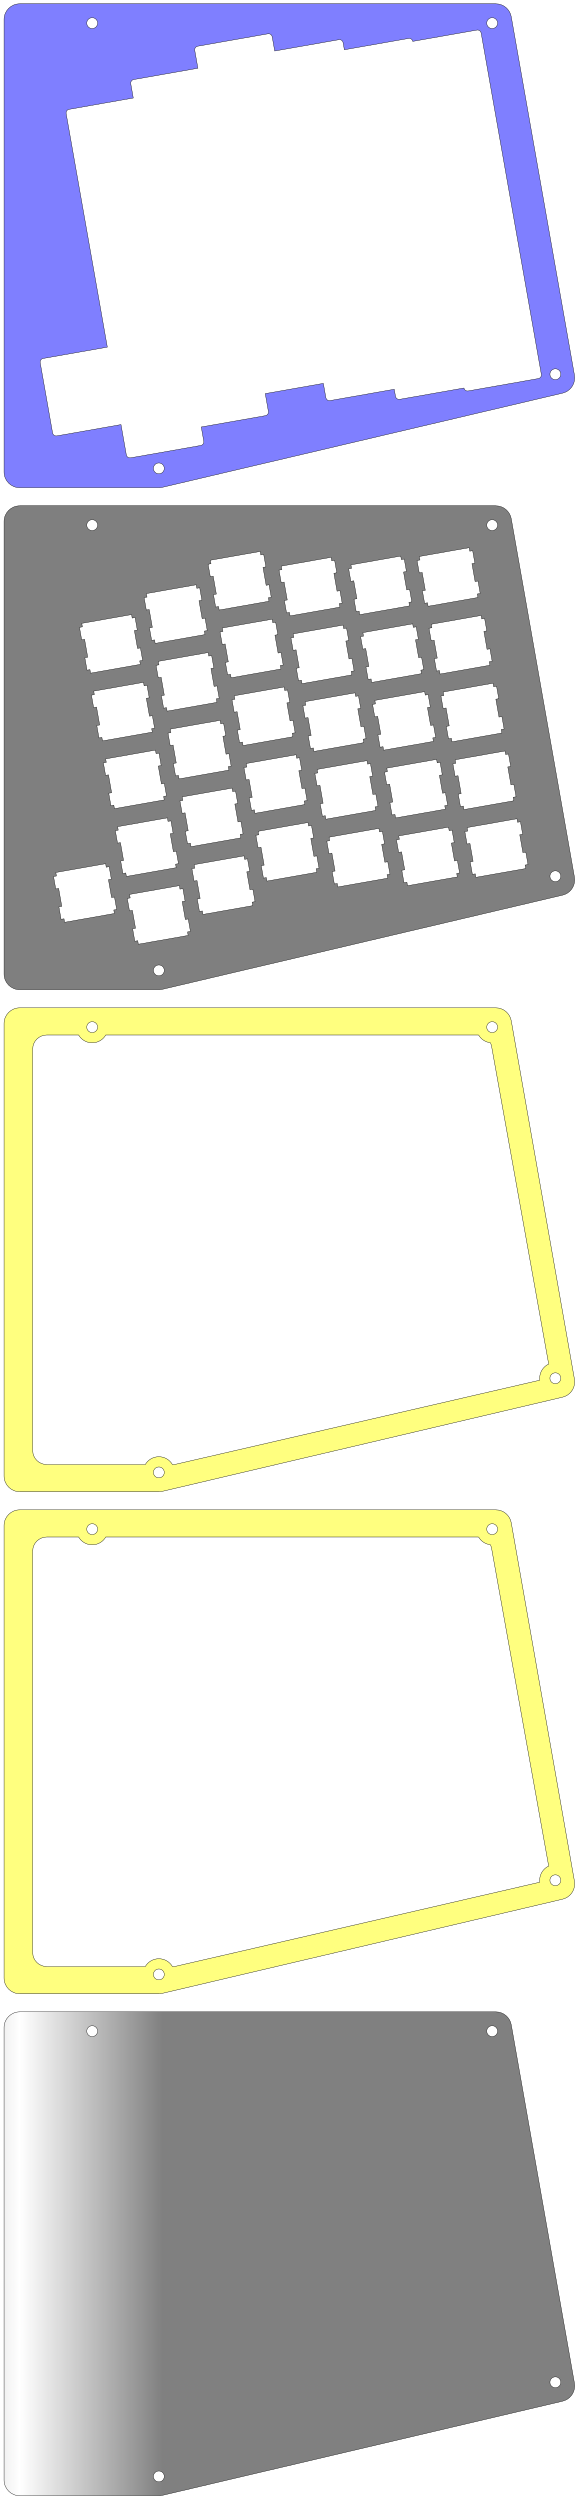
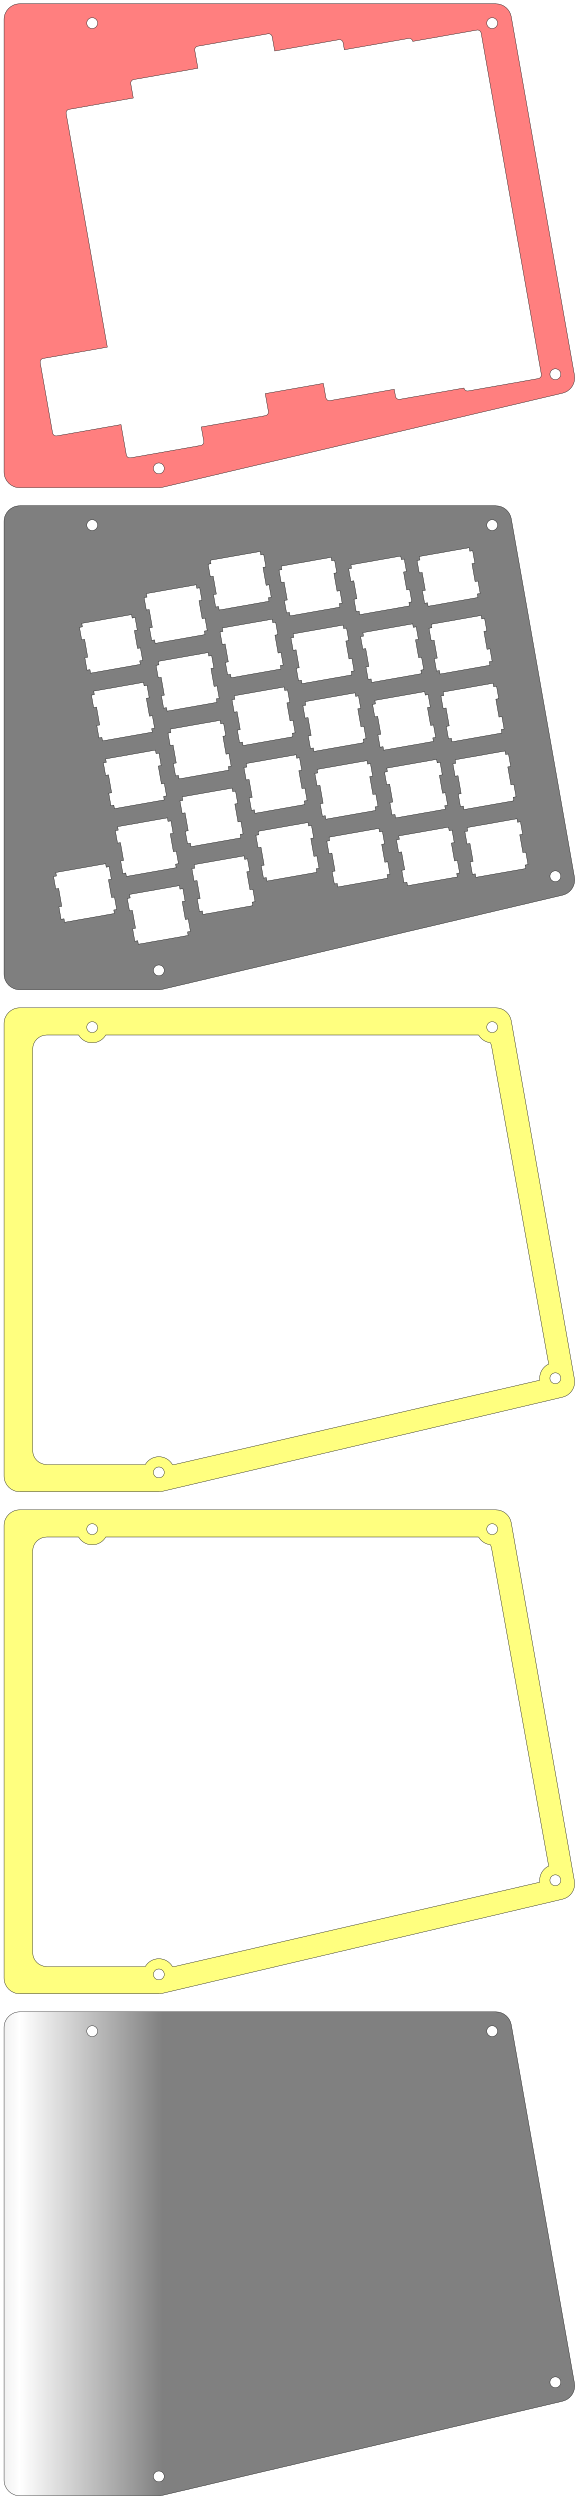
<svg xmlns="http://www.w3.org/2000/svg" height="2608.534" stroke-opacity="1" viewBox="0 0 603 2609" font-size="1" width="603.429" stroke="rgb(0,0,0)" version="1.1">
  <defs />
  <defs>
    <linearGradient x2="39.389" y1="0" gradientUnits="userSpaceOnUse" spreadMethod="pad" gradientTransform="matrix(3.7795,-0,0,-3.7795,20.3464,2552.108)" id="gradient0" y2="0" x1="-39.389">
      <stop stop-opacity="1" offset="0" stop-color="rgb(128,128,128)" />
      <stop stop-opacity="1" offset="0.5" stop-color="rgb(255,255,255)" />
      <stop stop-opacity="1" offset="1" stop-color="rgb(128,128,128)" />
    </linearGradient>
  </defs>
  <g stroke-linejoin="miter" stroke-opacity="1.0" fill-opacity="1" stroke="rgb(0,0,0)" stroke-width="0.378" fill="url(#gradient0)" stroke-linecap="butt" stroke-miterlimit="10.0">
    <path d="M 3.969,2115.942 c 0,-9.045 7.333,-16.378 16.378 -16.378c 165.597,-0 331.194,-0 496.791 -0c 7.948,-0 14.749,5.707 16.129 13.534c 21.981,124.661 43.962,249.321 65.943 373.982c 0.169,0.96 0.251,1.916 0.251 2.86c 0,7.465 -5.123,14.161 -12.629 15.927c -139.191,32.755 -278.381,65.509 -417.572 98.263c -1.23,0.289 -2.489,0.435 -3.752 0.435c -48.387,-0 -96.775,-0 -145.162 -0c -9.045,-0 -16.378,-7.333 -16.378 -16.378c 0,-157.415 0,-314.83 0 -472.245ZM 90.268,2119.721 c 0,3.131 2.538,5.669 5.669 5.669c 3.131,-0 5.669,-2.538 5.669 -5.669c 0,-3.131 -2.538,-5.669 -5.669 -5.669c -3.131,-0 -5.669,2.538 -5.669 5.669ZM 159.839,2584.408 c 0,3.131 2.538,5.669 5.669 5.669c 3.131,-0 5.669,-2.538 5.669 -5.669c 0,-3.131 -2.538,-5.669 -5.669 -5.669c -3.131,-0 -5.669,2.538 -5.669 5.669ZM 507.688,2119.721 c 0,3.131 2.538,5.669 5.669 5.669c 3.131,-0 5.669,-2.538 5.669 -5.669c 0,-3.131 -2.538,-5.669 -5.669 -5.669c -3.131,-0 -5.669,2.538 -5.669 5.669ZM 573.631,2486.144 c 0,3.131 2.538,5.669 5.669 5.669c 3.131,-0 5.669,-2.538 5.669 -5.669c 0,-3.131 -2.538,-5.669 -5.669 -5.669c -3.131,-0 -5.669,2.538 -5.669 5.669Z" />
  </g>
  <g stroke-linejoin="miter" stroke-opacity="1.0" fill-opacity="0.5" stroke="rgb(0,0,0)" stroke-width="0.378" fill="rgb(255,255,0)" stroke-linecap="butt" stroke-miterlimit="10.0">
    <path d="M 3.969,1592.043 c 0,-9.045 7.333,-16.378 16.378 -16.378c 165.597,-0 331.194,-0 496.791 -0c 7.948,-0 14.749,5.707 16.129 13.534c 21.981,124.661 43.962,249.321 65.943 373.982c 0.169,0.96 0.251,1.916 0.251 2.86c 0,7.465 -5.123,14.161 -12.629 15.927c -139.191,32.755 -278.381,65.509 -417.572 98.263c -1.23,0.289 -2.489,0.435 -3.752 0.435c -48.387,-0 -96.775,-0 -145.162 -0c -9.045,-0 -16.378,-7.333 -16.378 -16.378c 0,-157.415 0,-314.83 0 -472.245ZM 33.874,1618.551 c 0,139.743 0,279.486 0 419.23c 0,8.03 6.635,14.539 14.819 14.539c 34.21,-0 68.419,-0 102.629 -0c 2.832,-4.895 8.125,-8.189 14.187 -8.189c 6.062,-0 11.355,3.294 14.187 8.189c 0.113,-0 0.226,-0 0.34 -0c 1.143,-0 2.282,-0.13 3.394 -0.387c 125.939,-29.077 251.878,-58.155 377.817 -87.232c 0.614,-0.142 1.211,-0.319 1.788 -0.53c -0.074,-0.632 -0.112,-1.274 -0.112 -1.926c 0,-6.555 3.851,-12.211 9.414 -14.828c -19.852,-110.464 -39.704,-220.928 -59.556 -331.391c -0.251,-1.396 -0.7,-2.716 -1.315 -3.934c -5.247,-0.603 -9.74,-3.687 -12.276 -8.048c -0.332,-0.022 -0.666,-0.033 -1.002 -0.033c -129.355,-0 -258.709,-0 -388.063 -0c -2.832,4.895 -8.125,8.189 -14.187 8.189c -6.062,-0 -11.355,-3.294 -14.187 -8.189c -11.019,-0 -22.038,-0 -33.057 -0c -8.184,-0 -14.819,6.51 -14.819 14.539ZM 90.268,1595.822 c 0,3.131 2.538,5.669 5.669 5.669c 3.131,-0 5.669,-2.538 5.669 -5.669c 0,-3.131 -2.538,-5.669 -5.669 -5.669c -3.131,-0 -5.669,2.538 -5.669 5.669ZM 159.839,2060.509 c 0,3.131 2.538,5.669 5.669 5.669c 3.131,-0 5.669,-2.538 5.669 -5.669c 0,-3.131 -2.538,-5.669 -5.669 -5.669c -3.131,-0 -5.669,2.538 -5.669 5.669ZM 507.688,1595.822 c 0,3.131 2.538,5.669 5.669 5.669c 3.131,-0 5.669,-2.538 5.669 -5.669c 0,-3.131 -2.538,-5.669 -5.669 -5.669c -3.131,-0 -5.669,2.538 -5.669 5.669ZM 573.631,1962.245 c 0,3.131 2.538,5.669 5.669 5.669c 3.131,-0 5.669,-2.538 5.669 -5.669c 0,-3.131 -2.538,-5.669 -5.669 -5.669c -3.131,-0 -5.669,2.538 -5.669 5.669Z" />
  </g>
  <g stroke-linejoin="miter" stroke-opacity="1.0" fill-opacity="0.5" stroke="rgb(0,0,0)" stroke-width="0.378" fill="rgb(255,255,0)" stroke-linecap="butt" stroke-miterlimit="10.0">
    <path d="M 3.969,1068.144 c 0,-9.045 7.333,-16.378 16.378 -16.378c 165.597,-0 331.194,-0 496.791 -0c 7.948,-0 14.749,5.707 16.129 13.534c 21.981,124.661 43.962,249.321 65.943 373.982c 0.169,0.96 0.251,1.916 0.251 2.86c 0,7.465 -5.123,14.161 -12.629 15.927c -139.191,32.755 -278.381,65.509 -417.572 98.263c -1.23,0.289 -2.489,0.435 -3.752 0.435c -48.387,-0 -96.775,-0 -145.162 -0c -9.045,-0 -16.378,-7.333 -16.378 -16.378c 0,-157.415 0,-314.83 0 -472.245ZM 33.874,1094.652 c 0,139.743 0,279.486 0 419.23c 0,8.03 6.635,14.539 14.819 14.539c 34.21,-0 68.419,-0 102.629 -0c 2.832,-4.895 8.125,-8.189 14.187 -8.189c 6.062,-0 11.355,3.294 14.187 8.189c 0.113,-0 0.226,-0 0.34 -0c 1.143,-0 2.282,-0.13 3.394 -0.387c 125.939,-29.077 251.878,-58.155 377.817 -87.232c 0.614,-0.142 1.211,-0.319 1.788 -0.53c -0.074,-0.632 -0.112,-1.274 -0.112 -1.926c 0,-6.555 3.851,-12.211 9.414 -14.828c -19.852,-110.464 -39.704,-220.928 -59.556 -331.391c -0.251,-1.396 -0.7,-2.716 -1.315 -3.934c -5.247,-0.603 -9.74,-3.687 -12.276 -8.048c -0.332,-0.022 -0.666,-0.033 -1.002 -0.033c -129.355,-0 -258.709,-0 -388.063 -0c -2.832,4.895 -8.125,8.189 -14.187 8.189c -6.062,-0 -11.355,-3.294 -14.187 -8.189c -11.019,-0 -22.038,-0 -33.057 -0c -8.184,-0 -14.819,6.51 -14.819 14.539ZM 90.268,1071.924 c 0,3.131 2.538,5.669 5.669 5.669c 3.131,-0 5.669,-2.538 5.669 -5.669c 0,-3.131 -2.538,-5.669 -5.669 -5.669c -3.131,-0 -5.669,2.538 -5.669 5.669ZM 159.839,1536.61 c 0,3.131 2.538,5.669 5.669 5.669c 3.131,-0 5.669,-2.538 5.669 -5.669c 0,-3.131 -2.538,-5.669 -5.669 -5.669c -3.131,-0 -5.669,2.538 -5.669 5.669ZM 507.688,1071.924 c 0,3.131 2.538,5.669 5.669 5.669c 3.131,-0 5.669,-2.538 5.669 -5.669c 0,-3.131 -2.538,-5.669 -5.669 -5.669c -3.131,-0 -5.669,2.538 -5.669 5.669ZM 573.631,1438.347 c 0,3.131 2.538,5.669 5.669 5.669c 3.131,-0 5.669,-2.538 5.669 -5.669c 0,-3.131 -2.538,-5.669 -5.669 -5.669c -3.131,-0 -5.669,2.538 -5.669 5.669Z" />
  </g>
  <g stroke-linejoin="miter" stroke-opacity="1.0" fill-opacity="0.5" stroke="rgb(0,0,0)" stroke-width="0.378" fill="rgb(0,0,0)" stroke-linecap="butt" stroke-miterlimit="10.0">
    <path d="M 3.969,544.245 c 0,-9.045 7.333,-16.378 16.378 -16.378c 165.597,-0 331.194,-0 496.791 -0c 7.948,-0 14.749,5.707 16.129 13.534c 21.981,124.661 43.962,249.321 65.943 373.982c 0.169,0.96 0.251,1.916 0.251 2.86c 0,7.465 -5.123,14.161 -12.629 15.927c -139.191,32.755 -278.381,65.509 -417.572 98.263c -1.23,0.289 -2.489,0.435 -3.752 0.435c -48.387,-0 -96.775,-0 -145.162 -0c -9.045,-0 -16.378,-7.333 -16.378 -16.378c 0,-157.415 0,-314.83 0 -472.245ZM 55.589,914.693 c 0.766,4.343 1.532,8.685 2.297 13.028c 1.008,-0.178 2.017,-0.356 3.025 -0.533c 1.096,6.215 2.192,12.429 3.287 18.644c -1.008,0.178 -2.017,0.356 -3.025 0.533c 0.766,4.343 1.532,8.685 2.297 13.028c 1.008,-0.178 2.017,-0.356 3.025 -0.533c 0.214,1.216 0.429,2.433 0.643 3.649c 17.333,-3.056 34.665,-6.112 51.998 -9.169c -0.214,-1.216 -0.429,-2.433 -0.643 -3.649c 1.008,-0.178 2.017,-0.356 3.025 -0.533c -0.766,-4.343 -1.531,-8.685 -2.297 -13.028c -1.008,0.178 -2.017,0.356 -3.025 0.533c -1.096,-6.215 -2.192,-12.429 -3.287 -18.644c 1.008,-0.178 2.017,-0.356 3.025 -0.533c -0.766,-4.343 -1.531,-8.685 -2.297 -13.028c -1.008,0.178 -2.017,0.356 -3.025 0.533c -0.214,-1.216 -0.429,-2.433 -0.643 -3.649c -17.333,3.056 -34.665,6.112 -51.998 9.169c 0.214,1.216 0.429,2.433 0.643 3.649c -1.008,0.178 -2.017,0.356 -3.025 0.533ZM 82.664,654.703 c 0.766,4.343 1.531,8.685 2.297 13.028c 1.008,-0.178 2.017,-0.356 3.025 -0.533c 1.096,6.215 2.192,12.429 3.287 18.644c -1.008,0.178 -2.017,0.356 -3.025 0.533c 0.766,4.343 1.531,8.685 2.297 13.028c 1.008,-0.178 2.017,-0.356 3.025 -0.533c 0.214,1.216 0.429,2.433 0.643 3.649c 17.333,-3.056 34.665,-6.112 51.998 -9.169c -0.214,-1.216 -0.429,-2.433 -0.643 -3.649c 1.008,-0.178 2.017,-0.356 3.025 -0.533c -0.766,-4.343 -1.532,-8.685 -2.297 -13.028c -1.008,0.178 -2.017,0.356 -3.025 0.533c -1.096,-6.215 -2.192,-12.429 -3.287 -18.644c 1.008,-0.178 2.017,-0.356 3.025 -0.533c -0.766,-4.343 -1.532,-8.685 -2.297 -13.028c -1.008,0.178 -2.017,0.356 -3.025 0.533c -0.214,-1.216 -0.429,-2.433 -0.643 -3.649c -17.333,3.056 -34.665,6.112 -51.998 9.169c 0.214,1.216 0.429,2.433 0.643 3.649c -1.008,0.178 -2.017,0.356 -3.025 0.533ZM 90.268,548.025 c 0,3.131 2.538,5.669 5.669 5.669c 3.131,-0 5.669,-2.538 5.669 -5.669c 0,-3.131 -2.538,-5.669 -5.669 -5.669c -3.131,-0 -5.669,2.538 -5.669 5.669ZM 95.134,725.423 c 0.766,4.343 1.532,8.685 2.297 13.028c 1.008,-0.178 2.017,-0.356 3.025 -0.533c 1.096,6.215 2.192,12.429 3.287 18.644c -1.008,0.178 -2.017,0.356 -3.025 0.533c 0.766,4.343 1.532,8.685 2.297 13.028c 1.008,-0.178 2.017,-0.356 3.025 -0.533c 0.214,1.216 0.429,2.433 0.643 3.649c 17.333,-3.056 34.665,-6.112 51.998 -9.169c -0.214,-1.216 -0.429,-2.433 -0.643 -3.649c 1.008,-0.178 2.017,-0.356 3.025 -0.533c -0.766,-4.343 -1.531,-8.685 -2.297 -13.028c -1.008,0.178 -2.017,0.356 -3.025 0.533c -1.096,-6.215 -2.192,-12.429 -3.287 -18.644c 1.008,-0.178 2.017,-0.356 3.025 -0.533c -0.766,-4.343 -1.531,-8.685 -2.297 -13.028c -1.008,0.178 -2.017,0.356 -3.025 0.533c -0.214,-1.216 -0.429,-2.433 -0.643 -3.649c -17.333,3.056 -34.665,6.112 -51.998 9.169c 0.214,1.216 0.429,2.433 0.643 3.649c -1.008,0.178 -2.017,0.356 -3.025 0.533ZM 107.604,796.143 c 0.766,4.343 1.532,8.685 2.297 13.028c 1.008,-0.178 2.017,-0.356 3.025 -0.533c 1.096,6.215 2.192,12.429 3.287 18.644c -1.008,0.178 -2.017,0.356 -3.025 0.533c 0.766,4.343 1.532,8.685 2.297 13.028c 1.008,-0.178 2.017,-0.356 3.025 -0.533c 0.214,1.216 0.429,2.433 0.643 3.649c 17.333,-3.056 34.665,-6.112 51.998 -9.169c -0.214,-1.216 -0.429,-2.433 -0.643 -3.649c 1.008,-0.178 2.017,-0.356 3.025 -0.533c -0.766,-4.343 -1.531,-8.685 -2.297 -13.028c -1.008,0.178 -2.017,0.356 -3.025 0.533c -1.096,-6.215 -2.192,-12.429 -3.287 -18.644c 1.008,-0.178 2.017,-0.356 3.025 -0.533c -0.766,-4.343 -1.531,-8.685 -2.297 -13.028c -1.008,0.178 -2.017,0.356 -3.025 0.533c -0.214,-1.216 -0.429,-2.433 -0.643 -3.649c -17.333,3.056 -34.665,6.112 -51.998 9.169c 0.214,1.216 0.429,2.433 0.643 3.649c -1.008,0.178 -2.017,0.356 -3.025 0.533ZM 120.074,866.863 c 0.766,4.343 1.532,8.685 2.297 13.028c 1.008,-0.178 2.017,-0.356 3.025 -0.533c 1.096,6.215 2.192,12.429 3.287 18.644c -1.008,0.178 -2.017,0.356 -3.025 0.533c 0.766,4.343 1.531,8.685 2.297 13.028c 1.008,-0.178 2.017,-0.356 3.025 -0.533c 0.214,1.216 0.429,2.433 0.643 3.649c 17.333,-3.056 34.665,-6.112 51.998 -9.169c -0.214,-1.216 -0.429,-2.433 -0.643 -3.649c 1.008,-0.178 2.017,-0.356 3.025 -0.533c -0.766,-4.343 -1.531,-8.685 -2.297 -13.028c -1.008,0.178 -2.017,0.356 -3.025 0.533c -1.096,-6.215 -2.192,-12.429 -3.287 -18.644c 1.008,-0.178 2.017,-0.356 3.025 -0.533c -0.766,-4.343 -1.531,-8.685 -2.297 -13.028c -1.008,0.178 -2.017,0.356 -3.025 0.533c -0.214,-1.216 -0.429,-2.433 -0.643 -3.649c -17.333,3.056 -34.665,6.112 -51.998 9.169c 0.214,1.216 0.429,2.433 0.643 3.649c -1.008,0.178 -2.017,0.356 -3.025 0.533ZM 132.544,937.583 c 0.766,4.343 1.531,8.685 2.297 13.028c 1.008,-0.178 2.017,-0.356 3.025 -0.533c 1.096,6.215 2.192,12.429 3.287 18.644c -1.008,0.178 -2.017,0.356 -3.025 0.533c 0.766,4.343 1.531,8.685 2.297 13.028c 1.008,-0.178 2.017,-0.356 3.025 -0.533c 0.214,1.216 0.429,2.433 0.643 3.649c 17.333,-3.056 34.665,-6.112 51.998 -9.169c -0.214,-1.216 -0.429,-2.433 -0.643 -3.649c 1.008,-0.178 2.017,-0.356 3.025 -0.533c -0.766,-4.343 -1.532,-8.685 -2.297 -13.028c -1.008,0.178 -2.017,0.356 -3.025 0.533c -1.096,-6.215 -2.192,-12.429 -3.287 -18.644c 1.008,-0.178 2.017,-0.356 3.025 -0.533c -0.766,-4.343 -1.532,-8.685 -2.297 -13.028c -1.008,0.178 -2.017,0.356 -3.025 0.533c -0.214,-1.216 -0.429,-2.433 -0.643 -3.649c -17.333,3.056 -34.665,6.112 -51.998 9.169c 0.214,1.216 0.429,2.433 0.643 3.649c -1.008,0.178 -2.017,0.356 -3.025 0.533ZM 150.103,623.623 c 0.766,4.343 1.532,8.685 2.297 13.028c 1.008,-0.178 2.017,-0.356 3.025 -0.533c 1.096,6.215 2.192,12.429 3.287 18.644c -1.008,0.178 -2.017,0.356 -3.025 0.533c 0.766,4.343 1.532,8.685 2.297 13.028c 1.008,-0.178 2.017,-0.356 3.025 -0.533c 0.214,1.216 0.429,2.433 0.643 3.649c 17.333,-3.056 34.665,-6.112 51.998 -9.169c -0.214,-1.216 -0.429,-2.433 -0.643 -3.649c 1.008,-0.178 2.017,-0.356 3.025 -0.533c -0.766,-4.343 -1.531,-8.685 -2.297 -13.028c -1.008,0.178 -2.017,0.356 -3.025 0.533c -1.096,-6.215 -2.192,-12.429 -3.287 -18.644c 1.008,-0.178 2.017,-0.356 3.025 -0.533c -0.766,-4.343 -1.531,-8.685 -2.297 -13.028c -1.008,0.178 -2.017,0.356 -3.025 0.533c -0.214,-1.216 -0.429,-2.433 -0.643 -3.649c -17.333,3.056 -34.665,6.112 -51.998 9.169c 0.214,1.216 0.429,2.433 0.643 3.649c -1.008,0.178 -2.017,0.356 -3.025 0.533ZM 159.839,1012.711 c 0,3.131 2.538,5.669 5.669 5.669c 3.131,-0 5.669,-2.538 5.669 -5.669c 0,-3.131 -2.538,-5.669 -5.669 -5.669c -3.131,-0 -5.669,2.538 -5.669 5.669ZM 162.572,694.343 c 0.766,4.343 1.531,8.685 2.297 13.028c 1.008,-0.178 2.017,-0.356 3.025 -0.533c 1.096,6.215 2.192,12.429 3.287 18.644c -1.008,0.178 -2.017,0.356 -3.025 0.533c 0.766,4.343 1.531,8.685 2.297 13.028c 1.008,-0.178 2.017,-0.356 3.025 -0.533c 0.214,1.216 0.429,2.433 0.643 3.649c 17.333,-3.056 34.665,-6.112 51.998 -9.169c -0.214,-1.216 -0.429,-2.433 -0.643 -3.649c 1.008,-0.178 2.017,-0.356 3.025 -0.533c -0.766,-4.343 -1.532,-8.685 -2.297 -13.028c -1.008,0.178 -2.017,0.356 -3.025 0.533c -1.096,-6.215 -2.192,-12.429 -3.287 -18.644c 1.008,-0.178 2.017,-0.356 3.025 -0.533c -0.766,-4.343 -1.531,-8.685 -2.297 -13.028c -1.008,0.178 -2.017,0.356 -3.025 0.533c -0.214,-1.216 -0.429,-2.433 -0.643 -3.649c -17.333,3.056 -34.665,6.112 -51.998 9.169c 0.214,1.216 0.429,2.433 0.643 3.649c -1.008,0.178 -2.017,0.356 -3.025 0.533ZM 175.042,765.063 c 0.766,4.343 1.531,8.685 2.297 13.028c 1.008,-0.178 2.017,-0.356 3.025 -0.533c 1.096,6.215 2.192,12.429 3.287 18.644c -1.008,0.178 -2.017,0.356 -3.025 0.533c 0.766,4.343 1.531,8.685 2.297 13.028c 1.008,-0.178 2.017,-0.356 3.025 -0.533c 0.214,1.216 0.429,2.433 0.643 3.649c 17.333,-3.056 34.665,-6.112 51.998 -9.169c -0.214,-1.216 -0.429,-2.433 -0.643 -3.649c 1.008,-0.178 2.017,-0.356 3.025 -0.533c -0.766,-4.343 -1.532,-8.685 -2.297 -13.028c -1.008,0.178 -2.017,0.356 -3.025 0.533c -1.096,-6.215 -2.192,-12.429 -3.287 -18.644c 1.008,-0.178 2.017,-0.356 3.025 -0.533c -0.766,-4.343 -1.532,-8.685 -2.297 -13.028c -1.008,0.178 -2.017,0.356 -3.025 0.533c -0.214,-1.216 -0.429,-2.433 -0.643 -3.649c -17.333,3.056 -34.665,6.112 -51.998 9.169c 0.214,1.216 0.429,2.433 0.643 3.649c -1.008,0.178 -2.017,0.356 -3.025 0.533ZM 187.512,835.783 c 0.766,4.343 1.531,8.685 2.297 13.028c 1.008,-0.178 2.017,-0.356 3.025 -0.533c 1.096,6.215 2.192,12.429 3.287 18.644c -1.008,0.178 -2.017,0.356 -3.025 0.533c 0.766,4.343 1.532,8.685 2.297 13.028c 1.008,-0.178 2.017,-0.356 3.025 -0.533c 0.214,1.216 0.429,2.433 0.643 3.649c 17.333,-3.056 34.665,-6.112 51.998 -9.169c -0.214,-1.216 -0.429,-2.433 -0.643 -3.649c 1.008,-0.178 2.017,-0.356 3.025 -0.533c -0.766,-4.343 -1.531,-8.685 -2.297 -13.028c -1.008,0.178 -2.017,0.356 -3.025 0.533c -1.096,-6.215 -2.192,-12.429 -3.287 -18.644c 1.008,-0.178 2.017,-0.356 3.025 -0.533c -0.766,-4.343 -1.531,-8.685 -2.297 -13.028c -1.008,0.178 -2.017,0.356 -3.025 0.533c -0.214,-1.216 -0.429,-2.433 -0.643 -3.649c -17.333,3.056 -34.665,6.112 -51.998 9.169c 0.214,1.216 0.429,2.433 0.643 3.649c -1.008,0.178 -2.017,0.356 -3.025 0.533ZM 199.982,906.503 c 0.766,4.343 1.532,8.685 2.297 13.028c 1.008,-0.178 2.017,-0.356 3.025 -0.533c 1.096,6.215 2.192,12.429 3.287 18.644c -1.008,0.178 -2.017,0.356 -3.025 0.533c 0.766,4.343 1.532,8.685 2.297 13.028c 1.008,-0.178 2.017,-0.356 3.025 -0.533c 0.214,1.216 0.429,2.433 0.643 3.649c 17.333,-3.056 34.665,-6.112 51.998 -9.169c -0.214,-1.216 -0.429,-2.433 -0.643 -3.649c 1.008,-0.178 2.017,-0.356 3.025 -0.533c -0.766,-4.343 -1.531,-8.685 -2.297 -13.028c -1.008,0.178 -2.017,0.356 -3.025 0.533c -1.096,-6.215 -2.192,-12.429 -3.287 -18.644c 1.008,-0.178 2.017,-0.356 3.025 -0.533c -0.766,-4.343 -1.531,-8.685 -2.297 -13.028c -1.008,0.178 -2.017,0.356 -3.025 0.533c -0.214,-1.216 -0.429,-2.433 -0.643 -3.649c -17.333,3.056 -34.665,6.112 -51.998 9.169c 0.214,1.216 0.429,2.433 0.643 3.649c -1.008,0.178 -2.017,0.356 -3.025 0.533ZM 216.885,588.82 c 0.766,4.343 1.531,8.685 2.297 13.028c 1.008,-0.178 2.017,-0.356 3.025 -0.533c 1.096,6.215 2.192,12.429 3.287 18.644c -1.008,0.178 -2.017,0.356 -3.025 0.533c 0.766,4.343 1.531,8.685 2.297 13.028c 1.008,-0.178 2.017,-0.356 3.025 -0.533c 0.214,1.216 0.429,2.433 0.643 3.649c 17.333,-3.056 34.665,-6.112 51.998 -9.169c -0.214,-1.216 -0.429,-2.433 -0.643 -3.649c 1.008,-0.178 2.017,-0.356 3.025 -0.533c -0.766,-4.343 -1.532,-8.685 -2.297 -13.028c -1.008,0.178 -2.017,0.356 -3.025 0.533c -1.096,-6.215 -2.192,-12.429 -3.287 -18.644c 1.008,-0.178 2.017,-0.356 3.025 -0.533c -0.766,-4.343 -1.532,-8.685 -2.297 -13.028c -1.008,0.178 -2.017,0.356 -3.025 0.533c -0.214,-1.216 -0.429,-2.433 -0.643 -3.649c -17.333,3.056 -34.665,6.112 -51.998 9.169c 0.214,1.216 0.429,2.433 0.643 3.649c -1.008,0.178 -2.017,0.356 -3.025 0.533ZM 229.355,659.54 c 0.766,4.343 1.532,8.685 2.297 13.028c 1.008,-0.178 2.017,-0.356 3.025 -0.533c 1.096,6.215 2.192,12.429 3.287 18.644c -1.008,0.178 -2.017,0.356 -3.025 0.533c 0.766,4.343 1.532,8.685 2.297 13.028c 1.008,-0.178 2.017,-0.356 3.025 -0.533c 0.214,1.216 0.429,2.433 0.643 3.649c 17.333,-3.056 34.665,-6.112 51.998 -9.169c -0.214,-1.216 -0.429,-2.433 -0.643 -3.649c 1.008,-0.178 2.017,-0.356 3.025 -0.533c -0.766,-4.343 -1.531,-8.685 -2.297 -13.028c -1.008,0.178 -2.017,0.356 -3.025 0.533c -1.096,-6.215 -2.192,-12.429 -3.287 -18.644c 1.008,-0.178 2.017,-0.356 3.025 -0.533c -0.766,-4.343 -1.531,-8.685 -2.297 -13.028c -1.008,0.178 -2.017,0.356 -3.025 0.533c -0.214,-1.216 -0.429,-2.433 -0.643 -3.649c -17.333,3.056 -34.665,6.112 -51.998 9.169c 0.214,1.216 0.429,2.433 0.643 3.649c -1.008,0.178 -2.017,0.356 -3.025 0.533ZM 241.825,730.26 c 0.766,4.343 1.532,8.685 2.297 13.028c 1.008,-0.178 2.017,-0.356 3.025 -0.533c 1.096,6.215 2.192,12.429 3.287 18.644c -1.008,0.178 -2.017,0.356 -3.025 0.533c 0.766,4.343 1.532,8.685 2.297 13.028c 1.008,-0.178 2.017,-0.356 3.025 -0.533c 0.214,1.216 0.429,2.433 0.643 3.649c 17.333,-3.056 34.665,-6.112 51.998 -9.169c -0.214,-1.216 -0.429,-2.433 -0.643 -3.649c 1.008,-0.178 2.017,-0.356 3.025 -0.533c -0.766,-4.343 -1.531,-8.685 -2.297 -13.028c -1.008,0.178 -2.017,0.356 -3.025 0.533c -1.096,-6.215 -2.192,-12.429 -3.287 -18.644c 1.008,-0.178 2.017,-0.356 3.025 -0.533c -0.766,-4.343 -1.531,-8.685 -2.297 -13.028c -1.008,0.178 -2.017,0.356 -3.025 0.533c -0.214,-1.216 -0.429,-2.433 -0.643 -3.649c -17.333,3.056 -34.665,6.112 -51.998 9.169c 0.214,1.216 0.429,2.433 0.643 3.649c -1.008,0.178 -2.017,0.356 -3.025 0.533ZM 254.294,800.98 c 0.766,4.343 1.531,8.685 2.297 13.028c 1.008,-0.178 2.017,-0.356 3.025 -0.533c 1.096,6.215 2.192,12.429 3.287 18.644c -1.008,0.178 -2.017,0.356 -3.025 0.533c 0.766,4.343 1.531,8.685 2.297 13.028c 1.008,-0.178 2.017,-0.356 3.025 -0.533c 0.214,1.216 0.429,2.433 0.643 3.649c 17.333,-3.056 34.665,-6.112 51.998 -9.169c -0.214,-1.216 -0.429,-2.433 -0.643 -3.649c 1.008,-0.178 2.017,-0.356 3.025 -0.533c -0.766,-4.343 -1.532,-8.685 -2.297 -13.028c -1.008,0.178 -2.017,0.356 -3.025 0.533c -1.096,-6.215 -2.192,-12.429 -3.287 -18.644c 1.008,-0.178 2.017,-0.356 3.025 -0.533c -0.766,-4.343 -1.531,-8.685 -2.297 -13.028c -1.008,0.178 -2.017,0.356 -3.025 0.533c -0.214,-1.216 -0.429,-2.433 -0.643 -3.649c -17.333,3.056 -34.665,6.112 -51.998 9.169c 0.214,1.216 0.429,2.433 0.643 3.649c -1.008,0.178 -2.017,0.356 -3.025 0.533ZM 266.764,871.7 c 0.766,4.343 1.531,8.685 2.297 13.028c 1.008,-0.178 2.017,-0.356 3.025 -0.533c 1.096,6.215 2.192,12.429 3.287 18.644c -1.008,0.178 -2.017,0.356 -3.025 0.533c 0.766,4.343 1.531,8.685 2.297 13.028c 1.008,-0.178 2.017,-0.356 3.025 -0.533c 0.214,1.216 0.429,2.433 0.643 3.649c 17.333,-3.056 34.665,-6.112 51.998 -9.169c -0.214,-1.216 -0.429,-2.433 -0.643 -3.649c 1.008,-0.178 2.017,-0.356 3.025 -0.533c -0.766,-4.343 -1.532,-8.685 -2.297 -13.028c -1.008,0.178 -2.017,0.356 -3.025 0.533c -1.096,-6.215 -2.192,-12.429 -3.287 -18.644c 1.008,-0.178 2.017,-0.356 3.025 -0.533c -0.766,-4.343 -1.532,-8.685 -2.297 -13.028c -1.008,0.178 -2.017,0.356 -3.025 0.533c -0.214,-1.216 -0.429,-2.433 -0.643 -3.649c -17.333,3.056 -34.665,6.112 -51.998 9.169c 0.214,1.216 0.429,2.433 0.643 3.649c -1.008,0.178 -2.017,0.356 -3.025 0.533ZM 290.887,594.961 c 0.766,4.343 1.532,8.685 2.297 13.028c 1.008,-0.178 2.017,-0.356 3.025 -0.533c 1.096,6.215 2.192,12.429 3.287 18.644c -1.008,0.178 -2.017,0.356 -3.025 0.533c 0.766,4.343 1.532,8.685 2.297 13.028c 1.008,-0.178 2.017,-0.356 3.025 -0.533c 0.214,1.216 0.429,2.433 0.643 3.649c 17.333,-3.056 34.665,-6.112 51.998 -9.169c -0.214,-1.216 -0.429,-2.433 -0.643 -3.649c 1.008,-0.178 2.017,-0.356 3.025 -0.533c -0.766,-4.343 -1.531,-8.685 -2.297 -13.028c -1.008,0.178 -2.017,0.356 -3.025 0.533c -1.096,-6.215 -2.192,-12.429 -3.287 -18.644c 1.008,-0.178 2.017,-0.356 3.025 -0.533c -0.766,-4.343 -1.532,-8.685 -2.297 -13.028c -1.008,0.178 -2.017,0.356 -3.025 0.533c -0.214,-1.216 -0.429,-2.433 -0.643 -3.649c -17.333,3.056 -34.665,6.112 -51.998 9.169c 0.214,1.216 0.429,2.433 0.643 3.649c -1.008,0.178 -2.017,0.356 -3.025 0.533ZM 303.356,665.681 c 0.766,4.343 1.532,8.685 2.297 13.028c 1.008,-0.178 2.017,-0.356 3.025 -0.533c 1.096,6.215 2.192,12.429 3.287 18.644c -1.008,0.178 -2.017,0.356 -3.025 0.533c 0.766,4.343 1.532,8.685 2.297 13.028c 1.008,-0.178 2.017,-0.356 3.025 -0.533c 0.214,1.216 0.429,2.433 0.643 3.649c 17.333,-3.056 34.665,-6.112 51.998 -9.169c -0.214,-1.216 -0.429,-2.433 -0.643 -3.649c 1.008,-0.178 2.017,-0.356 3.025 -0.533c -0.766,-4.343 -1.531,-8.685 -2.297 -13.028c -1.008,0.178 -2.017,0.356 -3.025 0.533c -1.096,-6.215 -2.192,-12.429 -3.287 -18.644c 1.008,-0.178 2.017,-0.356 3.025 -0.533c -0.766,-4.343 -1.531,-8.685 -2.297 -13.028c -1.008,0.178 -2.017,0.356 -3.025 0.533c -0.214,-1.216 -0.429,-2.433 -0.643 -3.649c -17.333,3.056 -34.665,6.112 -51.998 9.169c 0.214,1.216 0.429,2.433 0.643 3.649c -1.008,0.178 -2.017,0.356 -3.025 0.533ZM 315.826,736.401 c 0.766,4.343 1.531,8.685 2.297 13.028c 1.008,-0.178 2.017,-0.356 3.025 -0.533c 1.096,6.215 2.192,12.429 3.287 18.644c -1.008,0.178 -2.017,0.356 -3.025 0.533c 0.766,4.343 1.531,8.685 2.297 13.028c 1.008,-0.178 2.017,-0.356 3.025 -0.533c 0.214,1.216 0.429,2.433 0.643 3.649c 17.333,-3.056 34.665,-6.112 51.998 -9.169c -0.214,-1.216 -0.429,-2.433 -0.643 -3.649c 1.008,-0.178 2.017,-0.356 3.025 -0.533c -0.766,-4.343 -1.531,-8.685 -2.297 -13.028c -1.008,0.178 -2.017,0.356 -3.025 0.533c -1.096,-6.215 -2.192,-12.429 -3.287 -18.644c 1.008,-0.178 2.017,-0.356 3.025 -0.533c -0.766,-4.343 -1.531,-8.685 -2.297 -13.028c -1.008,0.178 -2.017,0.356 -3.025 0.533c -0.214,-1.216 -0.429,-2.433 -0.643 -3.649c -17.333,3.056 -34.665,6.112 -51.998 9.169c 0.214,1.216 0.429,2.433 0.643 3.649c -1.008,0.178 -2.017,0.356 -3.025 0.533ZM 328.296,807.121 c 0.766,4.343 1.531,8.685 2.297 13.028c 1.008,-0.178 2.017,-0.356 3.025 -0.533c 1.096,6.215 2.192,12.429 3.287 18.644c -1.008,0.178 -2.017,0.356 -3.025 0.533c 0.766,4.343 1.531,8.685 2.297 13.028c 1.008,-0.178 2.017,-0.356 3.025 -0.533c 0.214,1.216 0.429,2.433 0.643 3.649c 17.333,-3.056 34.665,-6.112 51.998 -9.169c -0.214,-1.216 -0.429,-2.433 -0.643 -3.649c 1.008,-0.178 2.017,-0.356 3.025 -0.533c -0.766,-4.343 -1.532,-8.685 -2.297 -13.028c -1.008,0.178 -2.017,0.356 -3.025 0.533c -1.096,-6.215 -2.192,-12.429 -3.287 -18.644c 1.008,-0.178 2.017,-0.356 3.025 -0.533c -0.766,-4.343 -1.532,-8.685 -2.297 -13.028c -1.008,0.178 -2.017,0.356 -3.025 0.533c -0.214,-1.216 -0.429,-2.433 -0.643 -3.649c -17.333,3.056 -34.665,6.112 -51.998 9.169c 0.214,1.216 0.429,2.433 0.643 3.649c -1.008,0.178 -2.017,0.356 -3.025 0.533ZM 340.766,877.841 c 0.766,4.343 1.531,8.685 2.297 13.028c 1.008,-0.178 2.017,-0.356 3.025 -0.533c 1.096,6.215 2.192,12.429 3.287 18.644c -1.008,0.178 -2.017,0.356 -3.025 0.533c 0.766,4.343 1.531,8.685 2.297 13.028c 1.008,-0.178 2.017,-0.356 3.025 -0.533c 0.214,1.216 0.429,2.433 0.643 3.649c 17.333,-3.056 34.665,-6.112 51.998 -9.169c -0.214,-1.216 -0.429,-2.433 -0.643 -3.649c 1.008,-0.178 2.017,-0.356 3.025 -0.533c -0.766,-4.343 -1.532,-8.685 -2.297 -13.028c -1.008,0.178 -2.017,0.356 -3.025 0.533c -1.096,-6.215 -2.192,-12.429 -3.287 -18.644c 1.008,-0.178 2.017,-0.356 3.025 -0.533c -0.766,-4.343 -1.532,-8.685 -2.297 -13.028c -1.008,0.178 -2.017,0.356 -3.025 0.533c -0.214,-1.216 -0.429,-2.433 -0.643 -3.649c -17.333,3.056 -34.665,6.112 -51.998 9.169c 0.214,1.216 0.429,2.433 0.643 3.649c -1.008,0.178 -2.017,0.356 -3.025 0.533ZM 363.575,593.657 c 0.766,4.343 1.532,8.685 2.297 13.028c 1.008,-0.178 2.017,-0.356 3.025 -0.533c 1.096,6.215 2.192,12.429 3.287 18.644c -1.008,0.178 -2.017,0.356 -3.025 0.533c 0.766,4.343 1.532,8.685 2.297 13.028c 1.008,-0.178 2.017,-0.356 3.025 -0.533c 0.214,1.216 0.429,2.433 0.643 3.649c 17.333,-3.056 34.665,-6.112 51.998 -9.169c -0.214,-1.216 -0.429,-2.433 -0.643 -3.649c 1.008,-0.178 2.017,-0.356 3.025 -0.533c -0.766,-4.343 -1.531,-8.685 -2.297 -13.028c -1.008,0.178 -2.017,0.356 -3.025 0.533c -1.096,-6.215 -2.192,-12.429 -3.287 -18.644c 1.008,-0.178 2.017,-0.356 3.025 -0.533c -0.766,-4.343 -1.531,-8.685 -2.297 -13.028c -1.008,0.178 -2.017,0.356 -3.025 0.533c -0.214,-1.216 -0.429,-2.433 -0.643 -3.649c -17.333,3.056 -34.665,6.112 -51.998 9.169c 0.214,1.216 0.429,2.433 0.643 3.649c -1.008,0.178 -2.017,0.356 -3.025 0.533ZM 376.045,664.377 c 0.766,4.343 1.532,8.685 2.297 13.028c 1.008,-0.178 2.017,-0.356 3.025 -0.533c 1.096,6.215 2.192,12.429 3.287 18.644c -1.008,0.178 -2.017,0.356 -3.025 0.533c 0.766,4.343 1.531,8.685 2.297 13.028c 1.008,-0.178 2.017,-0.356 3.025 -0.533c 0.214,1.216 0.429,2.433 0.643 3.649c 17.333,-3.056 34.665,-6.112 51.998 -9.169c -0.214,-1.216 -0.429,-2.433 -0.643 -3.649c 1.008,-0.178 2.017,-0.356 3.025 -0.533c -0.766,-4.343 -1.531,-8.685 -2.297 -13.028c -1.008,0.178 -2.017,0.356 -3.025 0.533c -1.096,-6.215 -2.192,-12.429 -3.287 -18.644c 1.008,-0.178 2.017,-0.356 3.025 -0.533c -0.766,-4.343 -1.531,-8.685 -2.297 -13.028c -1.008,0.178 -2.017,0.356 -3.025 0.533c -0.214,-1.216 -0.429,-2.433 -0.643 -3.649c -17.333,3.056 -34.665,6.112 -51.998 9.169c 0.214,1.216 0.429,2.433 0.643 3.649c -1.008,0.178 -2.017,0.356 -3.025 0.533ZM 388.515,735.097 c 0.766,4.343 1.531,8.685 2.297 13.028c 1.008,-0.178 2.017,-0.356 3.025 -0.533c 1.096,6.215 2.192,12.429 3.287 18.644c -1.008,0.178 -2.017,0.356 -3.025 0.533c 0.766,4.343 1.531,8.685 2.297 13.028c 1.008,-0.178 2.017,-0.356 3.025 -0.533c 0.214,1.216 0.429,2.433 0.643 3.649c 17.333,-3.056 34.665,-6.112 51.998 -9.169c -0.214,-1.216 -0.429,-2.433 -0.643 -3.649c 1.008,-0.178 2.017,-0.356 3.025 -0.533c -0.766,-4.343 -1.532,-8.685 -2.297 -13.028c -1.008,0.178 -2.017,0.356 -3.025 0.533c -1.096,-6.215 -2.192,-12.429 -3.287 -18.644c 1.008,-0.178 2.017,-0.356 3.025 -0.533c -0.766,-4.343 -1.532,-8.685 -2.297 -13.028c -1.008,0.178 -2.017,0.356 -3.025 0.533c -0.214,-1.216 -0.429,-2.433 -0.643 -3.649c -17.333,3.056 -34.665,6.112 -51.998 9.169c 0.214,1.216 0.429,2.433 0.643 3.649c -1.008,0.178 -2.017,0.356 -3.025 0.533ZM 400.985,805.817 c 0.766,4.343 1.531,8.685 2.297 13.028c 1.008,-0.178 2.017,-0.356 3.025 -0.533c 1.096,6.215 2.192,12.429 3.287 18.644c -1.008,0.178 -2.017,0.356 -3.025 0.533c 0.766,4.343 1.531,8.685 2.297 13.028c 1.008,-0.178 2.017,-0.356 3.025 -0.533c 0.214,1.216 0.429,2.433 0.643 3.649c 17.333,-3.056 34.665,-6.112 51.998 -9.169c -0.214,-1.216 -0.429,-2.433 -0.643 -3.649c 1.008,-0.178 2.017,-0.356 3.025 -0.533c -0.766,-4.343 -1.532,-8.685 -2.297 -13.028c -1.008,0.178 -2.017,0.356 -3.025 0.533c -1.096,-6.215 -2.192,-12.429 -3.287 -18.644c 1.008,-0.178 2.017,-0.356 3.025 -0.533c -0.766,-4.343 -1.532,-8.685 -2.297 -13.028c -1.008,0.178 -2.017,0.356 -3.025 0.533c -0.214,-1.216 -0.429,-2.433 -0.643 -3.649c -17.333,3.056 -34.665,6.112 -51.998 9.169c 0.214,1.216 0.429,2.433 0.643 3.649c -1.008,0.178 -2.017,0.356 -3.025 0.533ZM 413.455,876.538 c 0.766,4.343 1.532,8.685 2.297 13.028c 1.008,-0.178 2.017,-0.356 3.025 -0.533c 1.096,6.215 2.192,12.429 3.287 18.644c -1.008,0.178 -2.017,0.356 -3.025 0.533c 0.766,4.343 1.532,8.685 2.297 13.028c 1.008,-0.178 2.017,-0.356 3.025 -0.533c 0.214,1.216 0.429,2.433 0.643 3.649c 17.333,-3.056 34.665,-6.112 51.998 -9.169c -0.214,-1.216 -0.429,-2.433 -0.643 -3.649c 1.008,-0.178 2.017,-0.356 3.025 -0.533c -0.766,-4.343 -1.531,-8.685 -2.297 -13.028c -1.008,0.178 -2.017,0.356 -3.025 0.533c -1.096,-6.215 -2.192,-12.429 -3.287 -18.644c 1.008,-0.178 2.017,-0.356 3.025 -0.533c -0.766,-4.343 -1.531,-8.685 -2.297 -13.028c -1.008,0.178 -2.017,0.356 -3.025 0.533c -0.214,-1.216 -0.429,-2.433 -0.643 -3.649c -17.333,3.056 -34.665,6.112 -51.998 9.169c 0.214,1.216 0.429,2.433 0.643 3.649c -1.008,0.178 -2.017,0.356 -3.025 0.533ZM 434.952,584.909 c 0.766,4.343 1.531,8.685 2.297 13.028c 1.008,-0.178 2.017,-0.356 3.025 -0.533c 1.096,6.215 2.192,12.429 3.287 18.644c -1.008,0.178 -2.017,0.356 -3.025 0.533c 0.766,4.343 1.531,8.685 2.297 13.028c 1.008,-0.178 2.017,-0.356 3.025 -0.533c 0.214,1.216 0.429,2.433 0.643 3.649c 17.333,-3.056 34.665,-6.112 51.998 -9.169c -0.214,-1.216 -0.429,-2.433 -0.643 -3.649c 1.008,-0.178 2.017,-0.356 3.025 -0.533c -0.766,-4.343 -1.532,-8.685 -2.297 -13.028c -1.008,0.178 -2.017,0.356 -3.025 0.533c -1.096,-6.215 -2.192,-12.429 -3.287 -18.644c 1.008,-0.178 2.017,-0.356 3.025 -0.533c -0.766,-4.343 -1.531,-8.685 -2.297 -13.028c -1.008,0.178 -2.017,0.356 -3.025 0.533c -0.214,-1.216 -0.429,-2.433 -0.643 -3.649c -17.333,3.056 -34.665,6.112 -51.998 9.169c 0.214,1.216 0.429,2.433 0.643 3.649c -1.008,0.178 -2.017,0.356 -3.025 0.533ZM 447.422,655.63 c 0.766,4.343 1.531,8.685 2.297 13.028c 1.008,-0.178 2.017,-0.356 3.025 -0.533c 1.096,6.215 2.192,12.429 3.287 18.644c -1.008,0.178 -2.017,0.356 -3.025 0.533c 0.766,4.343 1.531,8.685 2.297 13.028c 1.008,-0.178 2.017,-0.356 3.025 -0.533c 0.214,1.216 0.429,2.433 0.643 3.649c 17.333,-3.056 34.665,-6.112 51.998 -9.169c -0.214,-1.216 -0.429,-2.433 -0.643 -3.649c 1.008,-0.178 2.017,-0.356 3.025 -0.533c -0.766,-4.343 -1.532,-8.685 -2.297 -13.028c -1.008,0.178 -2.017,0.356 -3.025 0.533c -1.096,-6.215 -2.192,-12.429 -3.287 -18.644c 1.008,-0.178 2.017,-0.356 3.025 -0.533c -0.766,-4.343 -1.532,-8.685 -2.297 -13.028c -1.008,0.178 -2.017,0.356 -3.025 0.533c -0.214,-1.216 -0.429,-2.433 -0.643 -3.649c -17.333,3.056 -34.665,6.112 -51.998 9.169c 0.214,1.216 0.429,2.433 0.643 3.649c -1.008,0.178 -2.017,0.356 -3.025 0.533ZM 459.892,726.35 c 0.766,4.343 1.531,8.685 2.297 13.028c 1.008,-0.178 2.017,-0.356 3.025 -0.533c 1.096,6.215 2.192,12.429 3.287 18.644c -1.008,0.178 -2.017,0.356 -3.025 0.533c 0.766,4.343 1.531,8.685 2.297 13.028c 1.008,-0.178 2.017,-0.356 3.025 -0.533c 0.214,1.216 0.429,2.433 0.643 3.649c 17.333,-3.056 34.665,-6.112 51.998 -9.169c -0.214,-1.216 -0.429,-2.433 -0.643 -3.649c 1.008,-0.178 2.017,-0.356 3.025 -0.533c -0.766,-4.343 -1.532,-8.685 -2.297 -13.028c -1.008,0.178 -2.017,0.356 -3.025 0.533c -1.096,-6.215 -2.192,-12.429 -3.287 -18.644c 1.008,-0.178 2.017,-0.356 3.025 -0.533c -0.766,-4.343 -1.532,-8.685 -2.297 -13.028c -1.008,0.178 -2.017,0.356 -3.025 0.533c -0.214,-1.216 -0.429,-2.433 -0.643 -3.649c -17.333,3.056 -34.665,6.112 -51.998 9.169c 0.214,1.216 0.429,2.433 0.643 3.649c -1.008,0.178 -2.017,0.356 -3.025 0.533ZM 472.361,797.07 c 0.766,4.343 1.532,8.685 2.297 13.028c 1.008,-0.178 2.017,-0.356 3.025 -0.533c 1.096,6.215 2.192,12.429 3.287 18.644c -1.008,0.178 -2.017,0.356 -3.025 0.533c 0.766,4.343 1.532,8.685 2.297 13.028c 1.008,-0.178 2.017,-0.356 3.025 -0.533c 0.214,1.216 0.429,2.433 0.643 3.649c 17.333,-3.056 34.665,-6.112 51.998 -9.169c -0.214,-1.216 -0.429,-2.433 -0.643 -3.649c 1.008,-0.178 2.017,-0.356 3.025 -0.533c -0.766,-4.343 -1.531,-8.685 -2.297 -13.028c -1.008,0.178 -2.017,0.356 -3.025 0.533c -1.096,-6.215 -2.192,-12.429 -3.287 -18.644c 1.008,-0.178 2.017,-0.356 3.025 -0.533c -0.766,-4.343 -1.531,-8.685 -2.297 -13.028c -1.008,0.178 -2.017,0.356 -3.025 0.533c -0.214,-1.216 -0.429,-2.433 -0.643 -3.649c -17.333,3.056 -34.665,6.112 -51.998 9.169c 0.214,1.216 0.429,2.433 0.643 3.649c -1.008,0.178 -2.017,0.356 -3.025 0.533ZM 484.831,867.79 c 0.766,4.343 1.532,8.685 2.297 13.028c 1.008,-0.178 2.017,-0.356 3.025 -0.533c 1.096,6.215 2.192,12.429 3.287 18.644c -1.008,0.178 -2.017,0.356 -3.025 0.533c 0.766,4.343 1.532,8.685 2.297 13.028c 1.008,-0.178 2.017,-0.356 3.025 -0.533c 0.214,1.216 0.429,2.433 0.643 3.649c 17.333,-3.056 34.665,-6.112 51.998 -9.169c -0.214,-1.216 -0.429,-2.433 -0.643 -3.649c 1.008,-0.178 2.017,-0.356 3.025 -0.533c -0.766,-4.343 -1.531,-8.685 -2.297 -13.028c -1.008,0.178 -2.017,0.356 -3.025 0.533c -1.096,-6.215 -2.192,-12.429 -3.287 -18.644c 1.008,-0.178 2.017,-0.356 3.025 -0.533c -0.766,-4.343 -1.531,-8.685 -2.297 -13.028c -1.008,0.178 -2.017,0.356 -3.025 0.533c -0.214,-1.216 -0.429,-2.433 -0.643 -3.649c -17.333,3.056 -34.665,6.112 -51.998 9.169c 0.214,1.216 0.429,2.433 0.643 3.649c -1.008,0.178 -2.017,0.356 -3.025 0.533ZM 507.688,548.025 c 0,3.131 2.538,5.669 5.669 5.669c 3.131,-0 5.669,-2.538 5.669 -5.669c 0,-3.131 -2.538,-5.669 -5.669 -5.669c -3.131,-0 -5.669,2.538 -5.669 5.669ZM 573.631,914.448 c 0,3.131 2.538,5.669 5.669 5.669c 3.131,-0 5.669,-2.538 5.669 -5.669c 0,-3.131 -2.538,-5.669 -5.669 -5.669c -3.131,-0 -5.669,2.538 -5.669 5.669Z" />
  </g>
-   <g stroke-linejoin="miter" stroke-opacity="1.0" fill-opacity="0.5" stroke="rgb(0,0,0)" stroke-width="0.378" fill="rgb(0,0,255)" stroke-linecap="butt" stroke-miterlimit="10.0">
+   <g stroke-linejoin="miter" stroke-opacity="1.0" fill-opacity="0.5" stroke="rgb(0,0,0)" stroke-width="0.378" fill="rgb(255,0,0)" stroke-linecap="butt" stroke-miterlimit="10.0">
    <path d="M 3.969,20.346 c 0,-9.045 7.333,-16.378 16.378 -16.378c 165.597,-0 331.194,-0 496.791 -0c 7.948,-0 14.749,5.707 16.129 13.534c 21.981,124.661 43.962,249.321 65.943 373.982c 0.169,0.96 0.251,1.916 0.251 2.86c 0,7.465 -5.123,14.161 -12.629 15.927c -139.191,32.755 -278.381,65.509 -417.572 98.263c -1.23,0.289 -2.489,0.435 -3.752 0.435c -48.387,-0 -96.775,-0 -145.162 -0c -9.045,-0 -16.378,-7.333 -16.378 -16.378c 0,-157.415 0,-314.83 0 -472.245ZM 41.602,377.793 c 0,0.218 0.019,0.439 0.058 0.661c 4.314,24.467 8.628,48.933 12.942 73.4c 0.362,2.056 2.323,3.428 4.378 3.066c 22.333,-3.938 44.665,-7.876 66.998 -11.813c 1.859,10.546 3.719,21.092 5.579 31.638c 0.362,2.056 2.323,3.428 4.378 3.066c 24.467,-4.314 48.933,-8.628 73.4 -12.942c 1.834,-0.323 3.124,-1.918 3.124 -3.718c 0,-0.218 -0.019,-0.439 -0.058 -0.661c -0.875,-4.963 -1.75,-9.926 -2.625 -14.888c 22.333,-3.938 44.665,-7.876 66.998 -11.814c 1.834,-0.323 3.124,-1.918 3.124 -3.718c 0,-0.218 -0.019,-0.439 -0.058 -0.661c -1.094,-6.204 -2.188,-12.407 -3.282 -18.61c 20.199,-3.562 40.397,-7.123 60.596 -10.685c 0.875,4.963 1.75,9.926 2.625 14.888c 0.362,2.056 2.323,3.428 4.378 3.066c 22.333,-3.938 44.665,-7.876 66.998 -11.813c 0.438,2.481 0.875,4.963 1.313 7.444c 0.362,2.056 2.323,3.428 4.378 3.066c 22.333,-3.938 44.665,-7.876 66.998 -11.813c 0.362,2.056 2.323,3.428 4.378 3.066c 24.467,-4.314 48.933,-8.628 73.4 -12.942c 1.834,-0.323 3.124,-1.918 3.124 -3.718c 0,-0.218 -0.019,-0.439 -0.058 -0.661c -4.157,-23.573 -8.313,-47.147 -12.47 -70.72c -0.158,-0.893 -0.315,-1.787 -0.472 -2.68c -3.999,-22.68 -7.998,-45.36 -11.997 -68.04c -0.158,-0.893 -0.315,-1.787 -0.472 -2.68c -3.999,-22.68 -7.998,-45.36 -11.997 -68.04c -0.158,-0.893 -0.315,-1.787 -0.472 -2.68c -3.999,-22.68 -7.998,-45.36 -11.997 -68.04c -0.158,-0.893 -0.315,-1.787 -0.472 -2.68c -4.157,-23.573 -8.313,-47.147 -12.47 -70.72c -0.362,-2.056 -2.323,-3.428 -4.378 -3.066c -22.333,3.938 -44.665,7.876 -66.998 11.813c -0.362,-2.056 -2.323,-3.428 -4.378 -3.066c -22.333,3.938 -44.665,7.876 -66.998 11.813c -0.438,-2.481 -0.875,-4.963 -1.313 -7.444c -0.362,-2.056 -2.323,-3.428 -4.378 -3.066c -22.333,3.938 -44.665,7.876 -66.998 11.813c -0.875,-4.963 -1.75,-9.926 -2.625 -14.888c -0.362,-2.056 -2.323,-3.428 -4.378 -3.066c -24.467,4.314 -48.933,8.628 -73.4 12.942c -1.834,0.323 -3.124,1.918 -3.124 3.718c 0,0.218 0.019,0.439 0.058 0.661c 1.094,6.204 2.188,12.407 3.282 18.61c -22.333,3.938 -44.665,7.876 -66.998 11.813c -1.834,0.323 -3.124,1.918 -3.124 3.718c 0,0.218 0.019,0.439 0.058 0.661c 0.875,4.963 1.75,9.926 2.625 14.888c -22.333,3.938 -44.665,7.876 -66.998 11.814c -1.834,0.323 -3.124,1.918 -3.124 3.718c 0,0.218 0.019,0.439 0.058 0.661c 4.157,23.573 8.313,47.147 12.47 70.72c 0.158,0.893 0.315,1.787 0.472 2.68c 3.999,22.68 7.998,45.36 11.997 68.04c 0.158,0.893 0.315,1.787 0.472 2.68c 3.999,22.68 7.998,45.36 11.997 68.04c 0.158,0.893 0.315,1.787 0.472 2.68c 1.702,9.653 3.404,19.305 5.106 28.958c -22.333,3.938 -44.665,7.876 -66.998 11.813c -1.834,0.323 -3.124,1.918 -3.124 3.718ZM 90.268,24.126 c 0,3.131 2.538,5.669 5.669 5.669c 3.131,-0 5.669,-2.538 5.669 -5.669c 0,-3.131 -2.538,-5.669 -5.669 -5.669c -3.131,-0 -5.669,2.538 -5.669 5.669ZM 159.839,488.812 c 0,3.131 2.538,5.669 5.669 5.669c 3.131,-0 5.669,-2.538 5.669 -5.669c 0,-3.131 -2.538,-5.669 -5.669 -5.669c -3.131,-0 -5.669,2.538 -5.669 5.669ZM 507.688,24.126 c 0,3.131 2.538,5.669 5.669 5.669c 3.131,-0 5.669,-2.538 5.669 -5.669c 0,-3.131 -2.538,-5.669 -5.669 -5.669c -3.131,-0 -5.669,2.538 -5.669 5.669ZM 573.631,390.549 c 0,3.131 2.538,5.669 5.669 5.669c 3.131,-0 5.669,-2.538 5.669 -5.669c 0,-3.131 -2.538,-5.669 -5.669 -5.669c -3.131,-0 -5.669,2.538 -5.669 5.669Z" />
  </g>
</svg>
